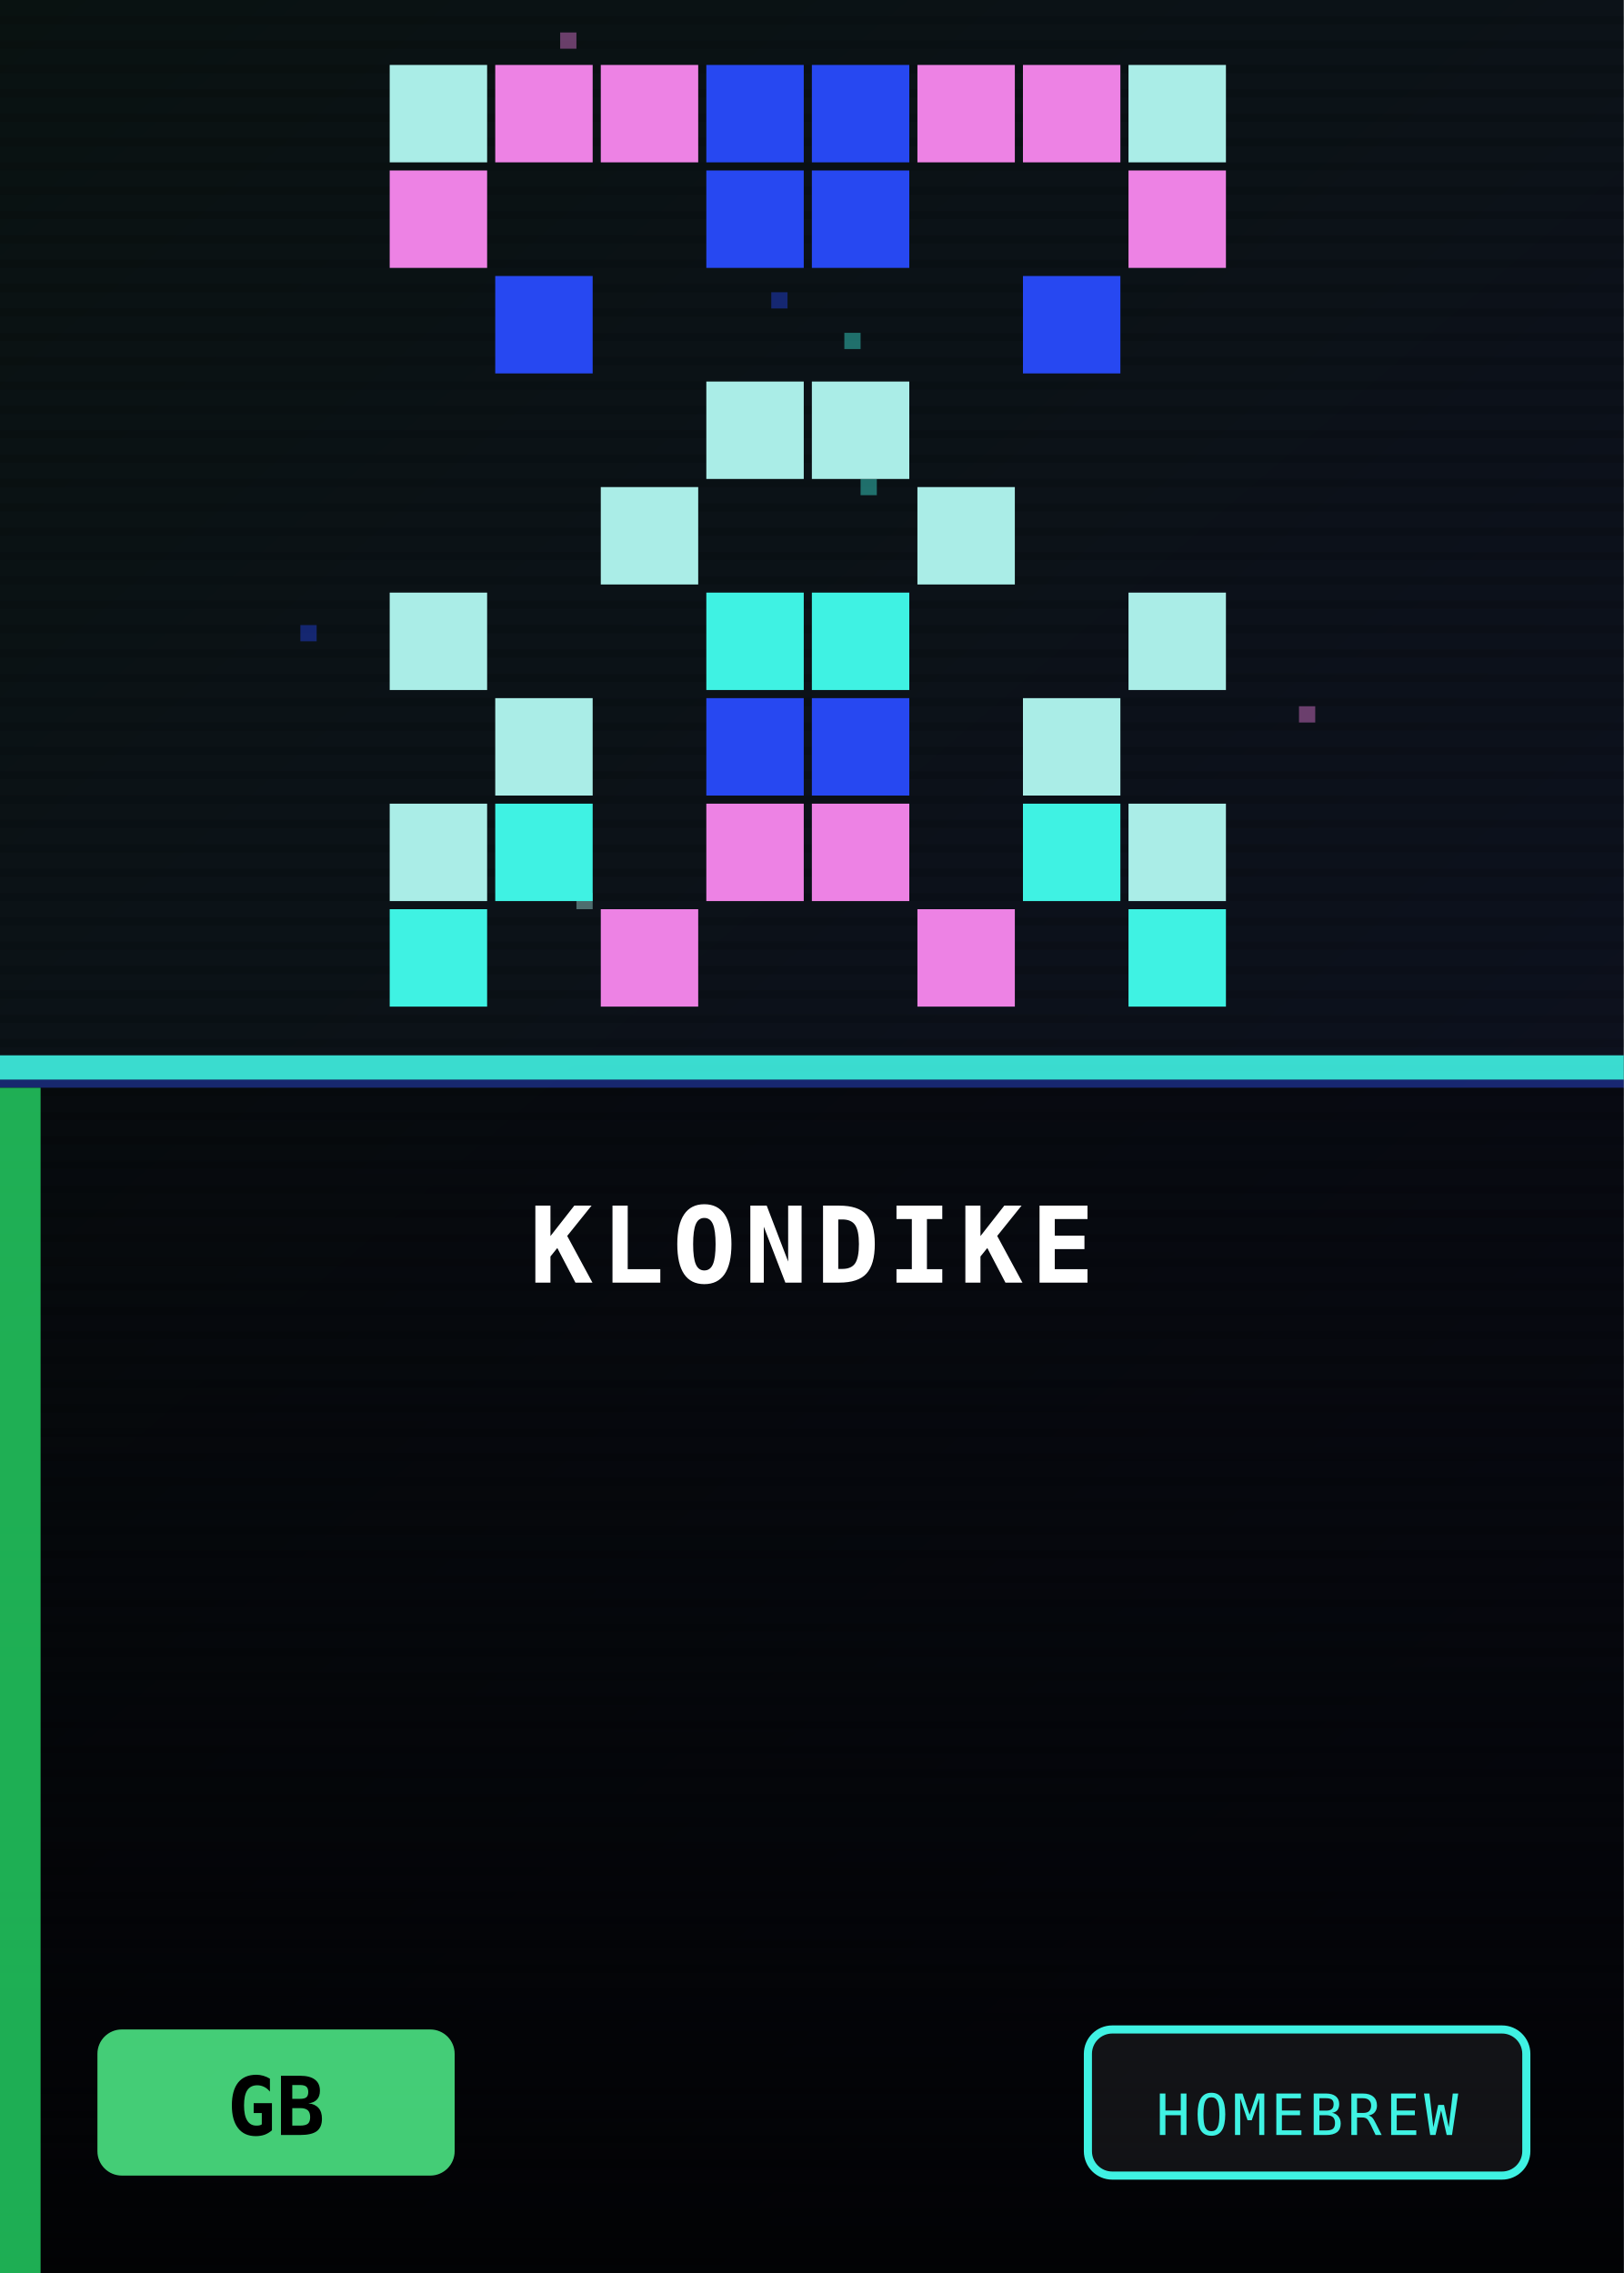
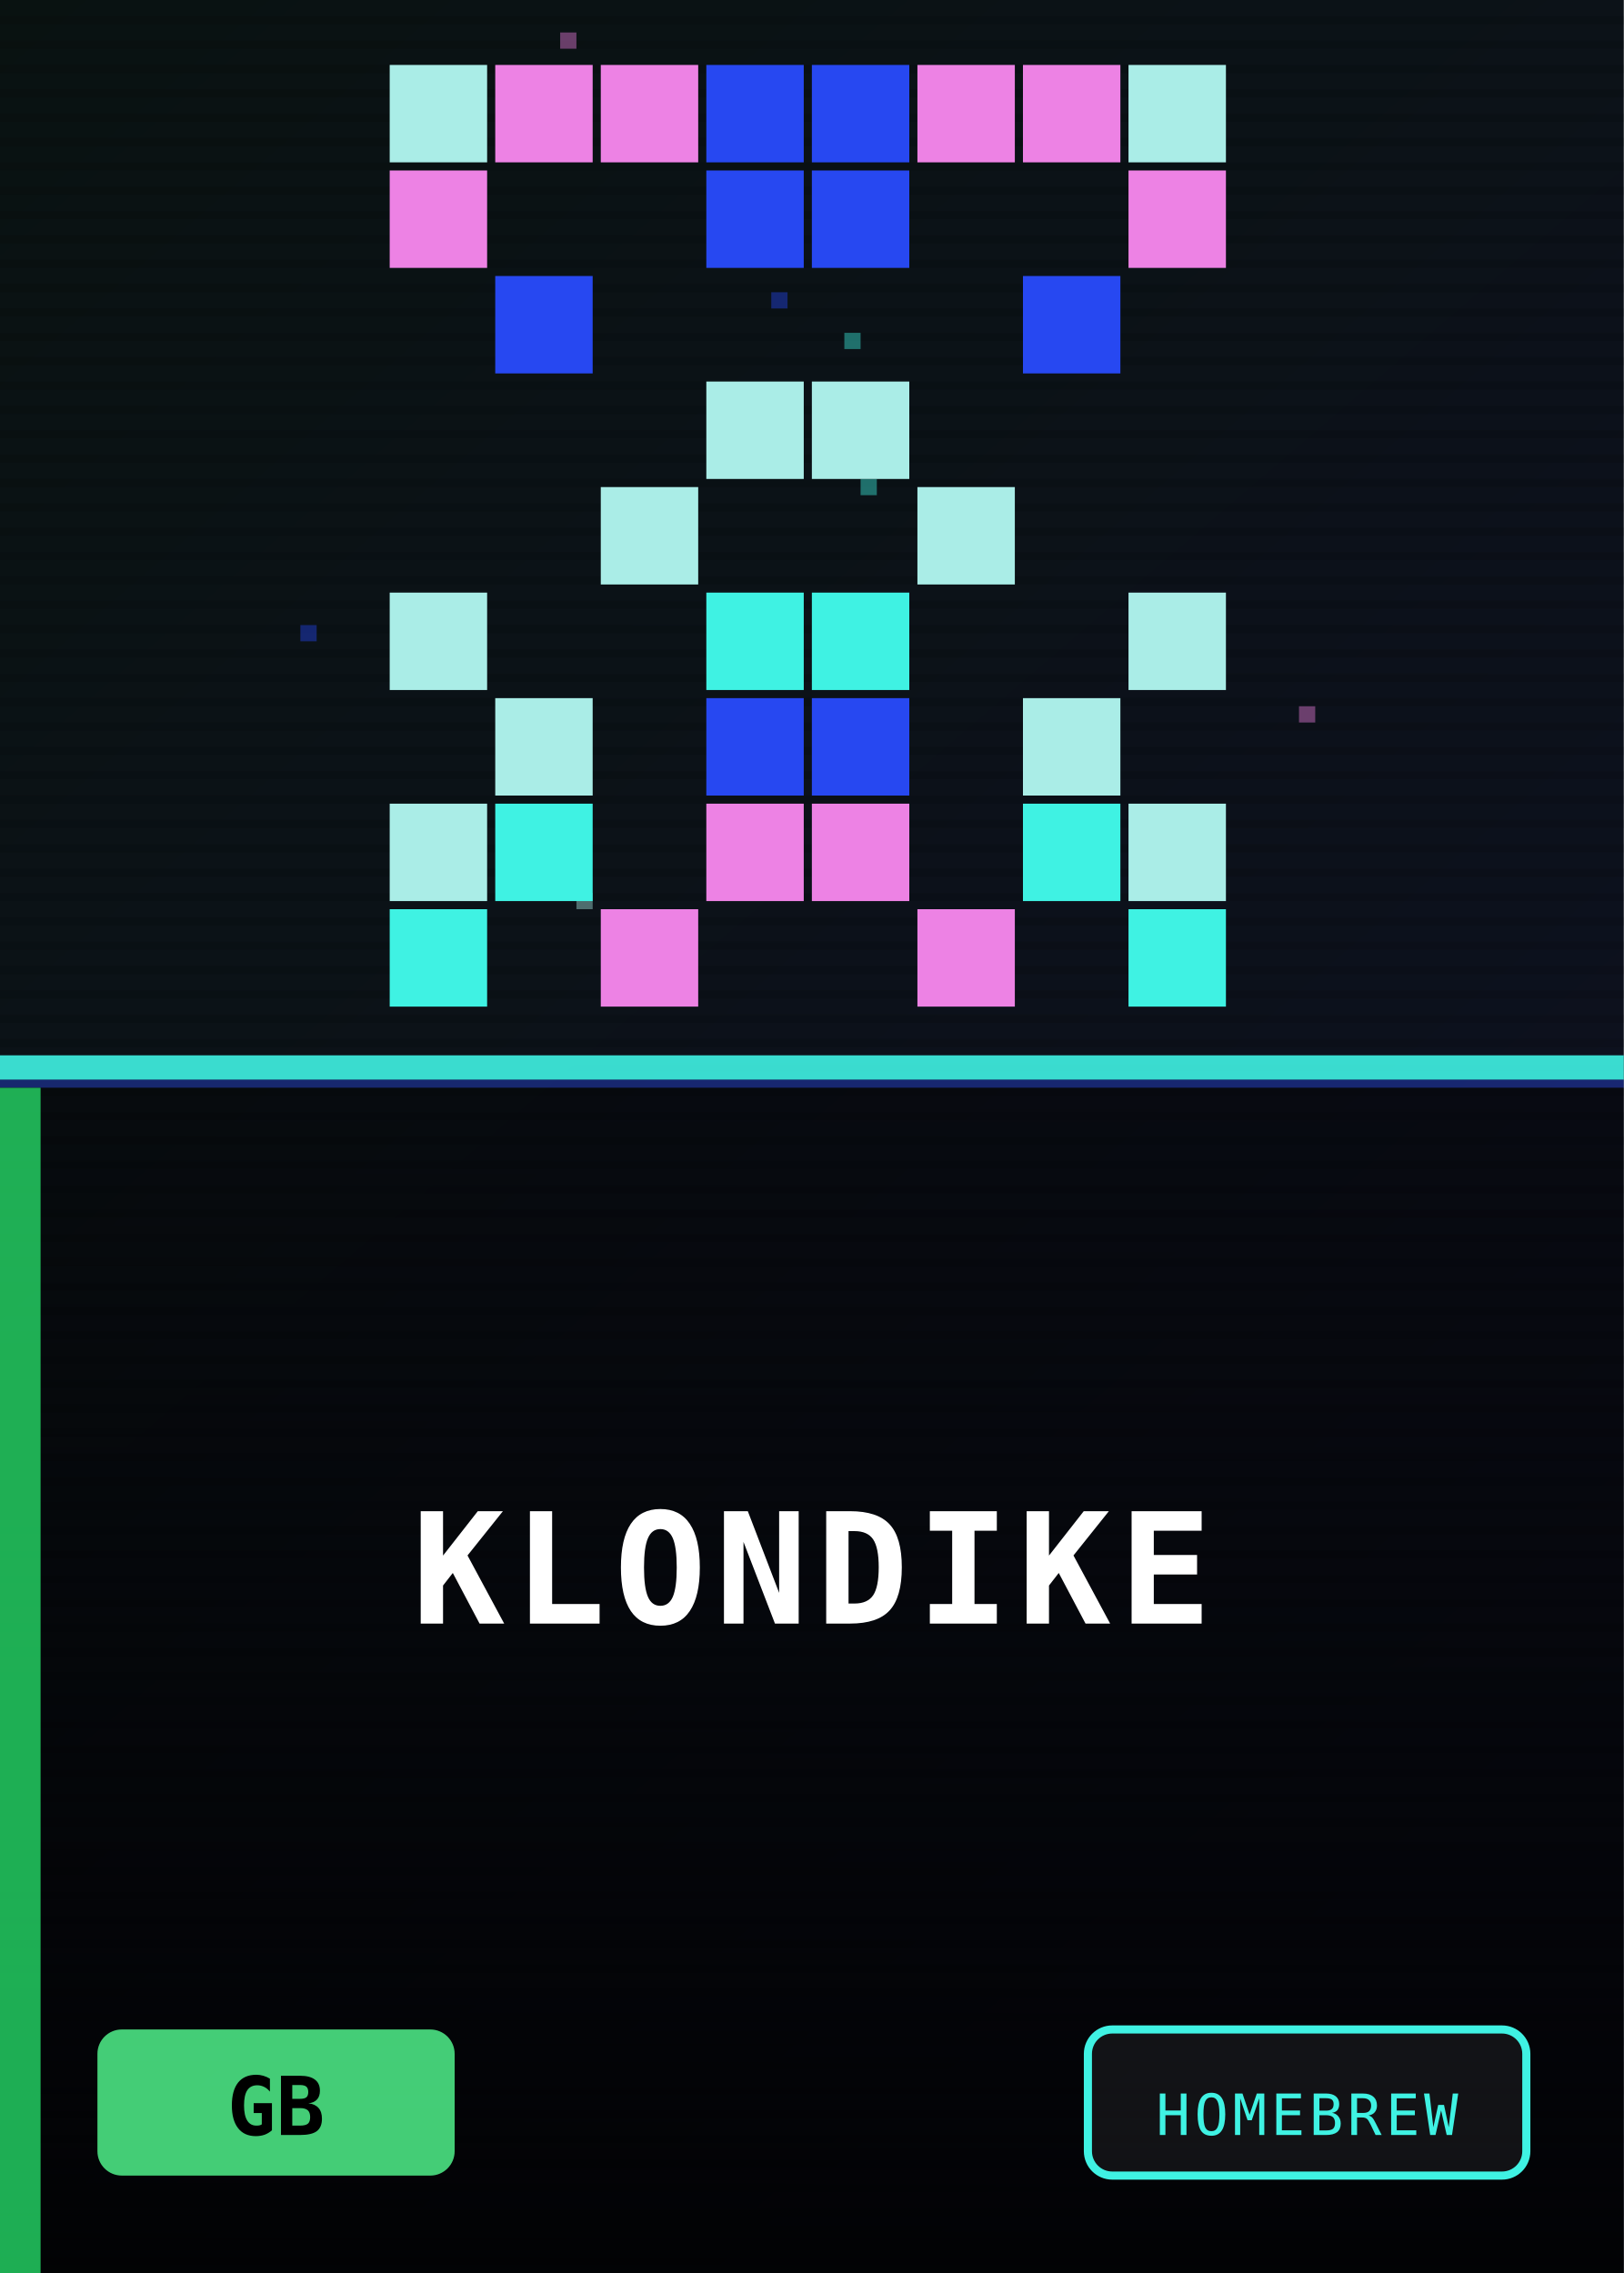
<svg xmlns="http://www.w3.org/2000/svg" viewBox="0 0 200 280" width="200" height="280">
  <defs>
    <linearGradient id="bg42079" x1="0" y1="0" x2="0.6" y2="1">
      <stop offset="0%" stop-color="#0c1716" />
      <stop offset="100%" stop-color="#12162a" />
    </linearGradient>
    <linearGradient id="bot42079" x1="0" y1="0" x2="0" y2="1">
      <stop offset="0%" stop-color="rgba(0,0,0,0.52)" />
      <stop offset="100%" stop-color="rgba(0,0,0,0.88)" />
    </linearGradient>
    <pattern id="scan42079" width="1" height="3" patternUnits="userSpaceOnUse">
      <rect y="2" width="200" height="1" fill="rgba(0,0,0,0.12)" />
    </pattern>
  </defs>
  <rect width="200" height="280" fill="url(#bg42079)" />
  <rect width="200" height="280" fill="url(#scan42079)" />
  <rect x="104" y="41" width="2" height="2" fill="#3ff2e3" opacity="0.55" />
  <rect x="95" y="36" width="2" height="2" fill="#2748f1" opacity="0.55" />
  <rect x="69" y="4" width="2" height="2" fill="#ed82e4" opacity="0.55" />
  <rect x="71" y="110" width="2" height="2" fill="#aaede7" opacity="0.55" />
  <rect x="106" y="59" width="2" height="2" fill="#3ff2e3" opacity="0.55" />
  <rect x="37" y="77" width="2" height="2" fill="#2748f1" opacity="0.55" />
  <rect x="160" y="87" width="2" height="2" fill="#ed82e4" opacity="0.55" />
  <rect x="0" y="0" width="200" height="134" fill="rgba(0,0,0,0.22)" />
  <rect x="48" y="8" width="12" height="12" fill="#aaede7" />
  <rect x="139" y="8" width="12" height="12" fill="#aaede7" />
  <rect x="61" y="8" width="12" height="12" fill="#ed82e4" />
  <rect x="126" y="8" width="12" height="12" fill="#ed82e4" />
  <rect x="74" y="8" width="12" height="12" fill="#ed82e4" />
  <rect x="113" y="8" width="12" height="12" fill="#ed82e4" />
  <rect x="87" y="8" width="12" height="12" fill="#2748f1" />
  <rect x="100" y="8" width="12" height="12" fill="#2748f1" />
  <rect x="48" y="21" width="12" height="12" fill="#ed82e4" />
  <rect x="139" y="21" width="12" height="12" fill="#ed82e4" />
  <rect x="87" y="21" width="12" height="12" fill="#2748f1" />
  <rect x="100" y="21" width="12" height="12" fill="#2748f1" />
  <rect x="61" y="34" width="12" height="12" fill="#2748f1" />
  <rect x="126" y="34" width="12" height="12" fill="#2748f1" />
  <rect x="87" y="47" width="12" height="12" fill="#aaede7" />
  <rect x="100" y="47" width="12" height="12" fill="#aaede7" />
  <rect x="74" y="60" width="12" height="12" fill="#aaede7" />
  <rect x="113" y="60" width="12" height="12" fill="#aaede7" />
  <rect x="48" y="73" width="12" height="12" fill="#aaede7" />
  <rect x="139" y="73" width="12" height="12" fill="#aaede7" />
  <rect x="87" y="73" width="12" height="12" fill="#3ff2e3" />
  <rect x="100" y="73" width="12" height="12" fill="#3ff2e3" />
  <rect x="61" y="86" width="12" height="12" fill="#aaede7" />
  <rect x="126" y="86" width="12" height="12" fill="#aaede7" />
  <rect x="87" y="86" width="12" height="12" fill="#2748f1" />
  <rect x="100" y="86" width="12" height="12" fill="#2748f1" />
  <rect x="48" y="99" width="12" height="12" fill="#aaede7" />
  <rect x="139" y="99" width="12" height="12" fill="#aaede7" />
  <rect x="61" y="99" width="12" height="12" fill="#3ff2e3" />
  <rect x="126" y="99" width="12" height="12" fill="#3ff2e3" />
  <rect x="87" y="99" width="12" height="12" fill="#ed82e4" />
  <rect x="100" y="99" width="12" height="12" fill="#ed82e4" />
  <rect x="48" y="112" width="12" height="12" fill="#3ff2e3" />
  <rect x="139" y="112" width="12" height="12" fill="#3ff2e3" />
  <rect x="74" y="112" width="12" height="12" fill="#ed82e4" />
  <rect x="113" y="112" width="12" height="12" fill="#ed82e4" />
  <rect x="0" y="130" width="200" height="3" fill="#3ff2e3" opacity="0.9" />
  <rect x="0" y="133" width="200" height="1" fill="#2748f1" opacity="0.4" />
  <rect x="0" y="134" width="200" height="146" fill="url(#bot42079)" />
  <rect x="0" y="134" width="5" height="146" fill="#22c55e" opacity="0.88" />
-   <text x="100" y="158" text-anchor="middle" font-family="monospace,sans-serif" font-size="13" font-weight="900" letter-spacing="1" fill="white">KLONDIKE</text>
+   <text x="100" y="200" text-anchor="middle" font-family="monospace,sans-serif" font-size="19" font-weight="900" letter-spacing="1" fill="white">KLONDIKE</text>
  <rect x="12" y="250" width="44" height="18" rx="3" fill="#4ade80" opacity="0.92" />
  <text x="34" y="263" text-anchor="middle" font-family="monospace" font-size="10" font-weight="700" fill="#000">GB</text>
  <rect x="134" y="250" width="54" height="18" rx="3" fill="rgba(255,255,255,0.06)" stroke="#3ff2e3" stroke-width="1" />
  <text x="161" y="263" text-anchor="middle" font-family="monospace" font-size="7" fill="#3ff2e3" letter-spacing="0.5">HOMEBREW</text>
</svg>
